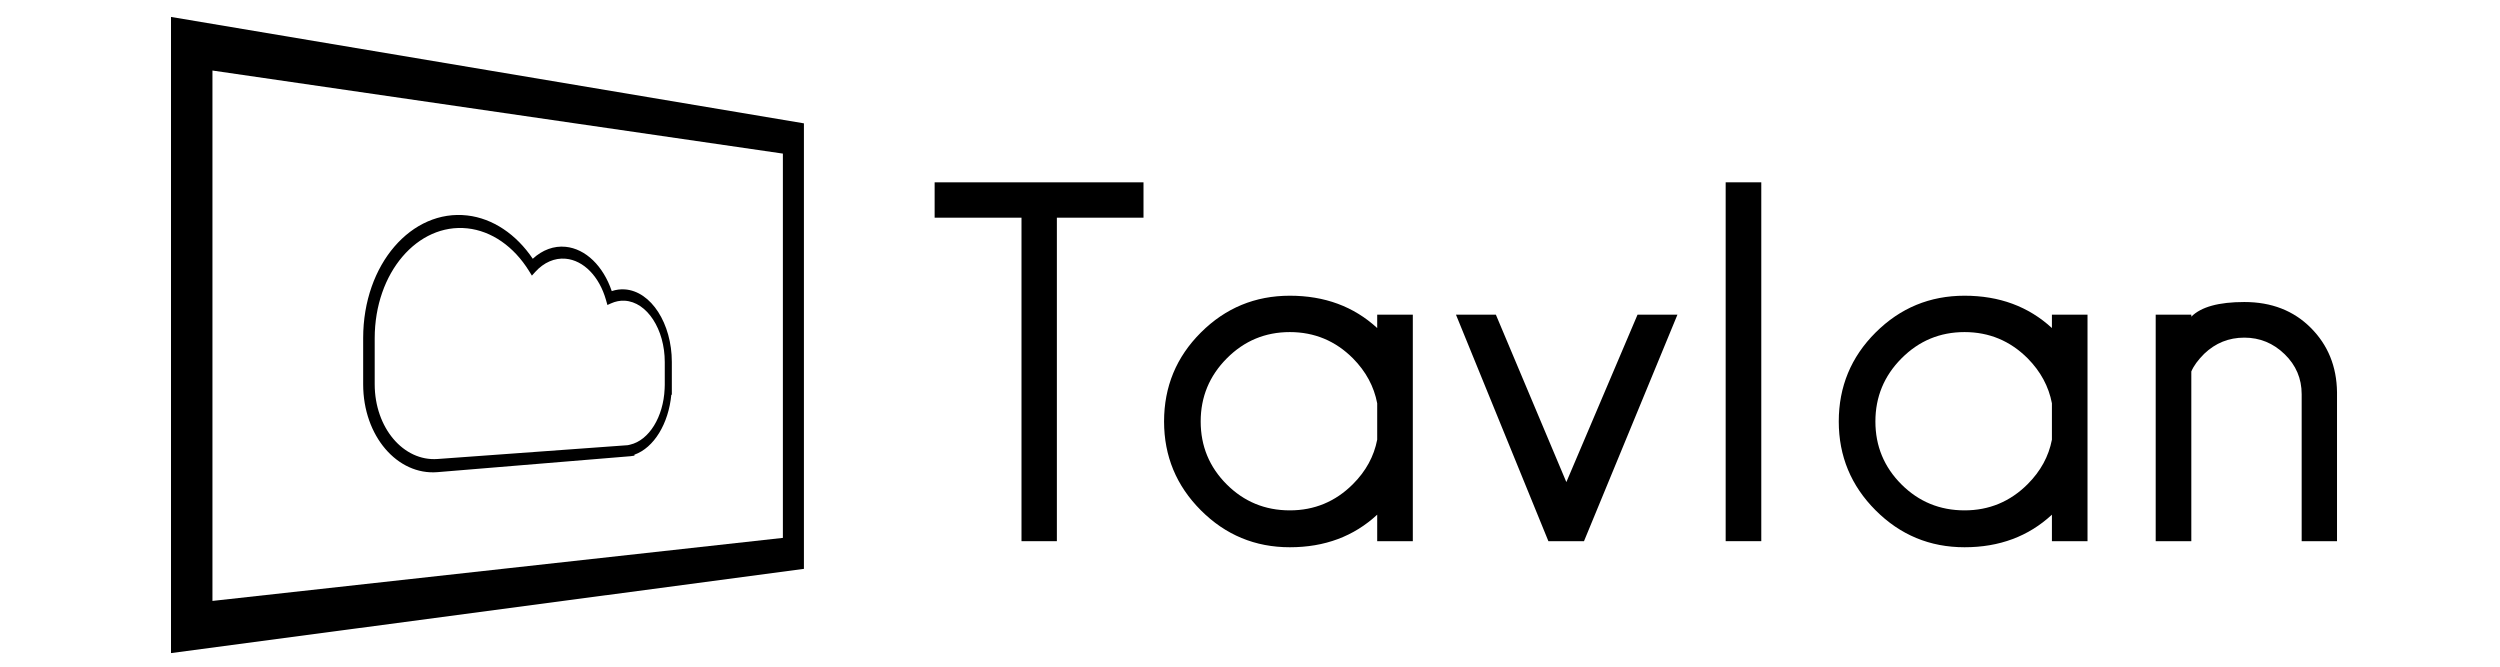
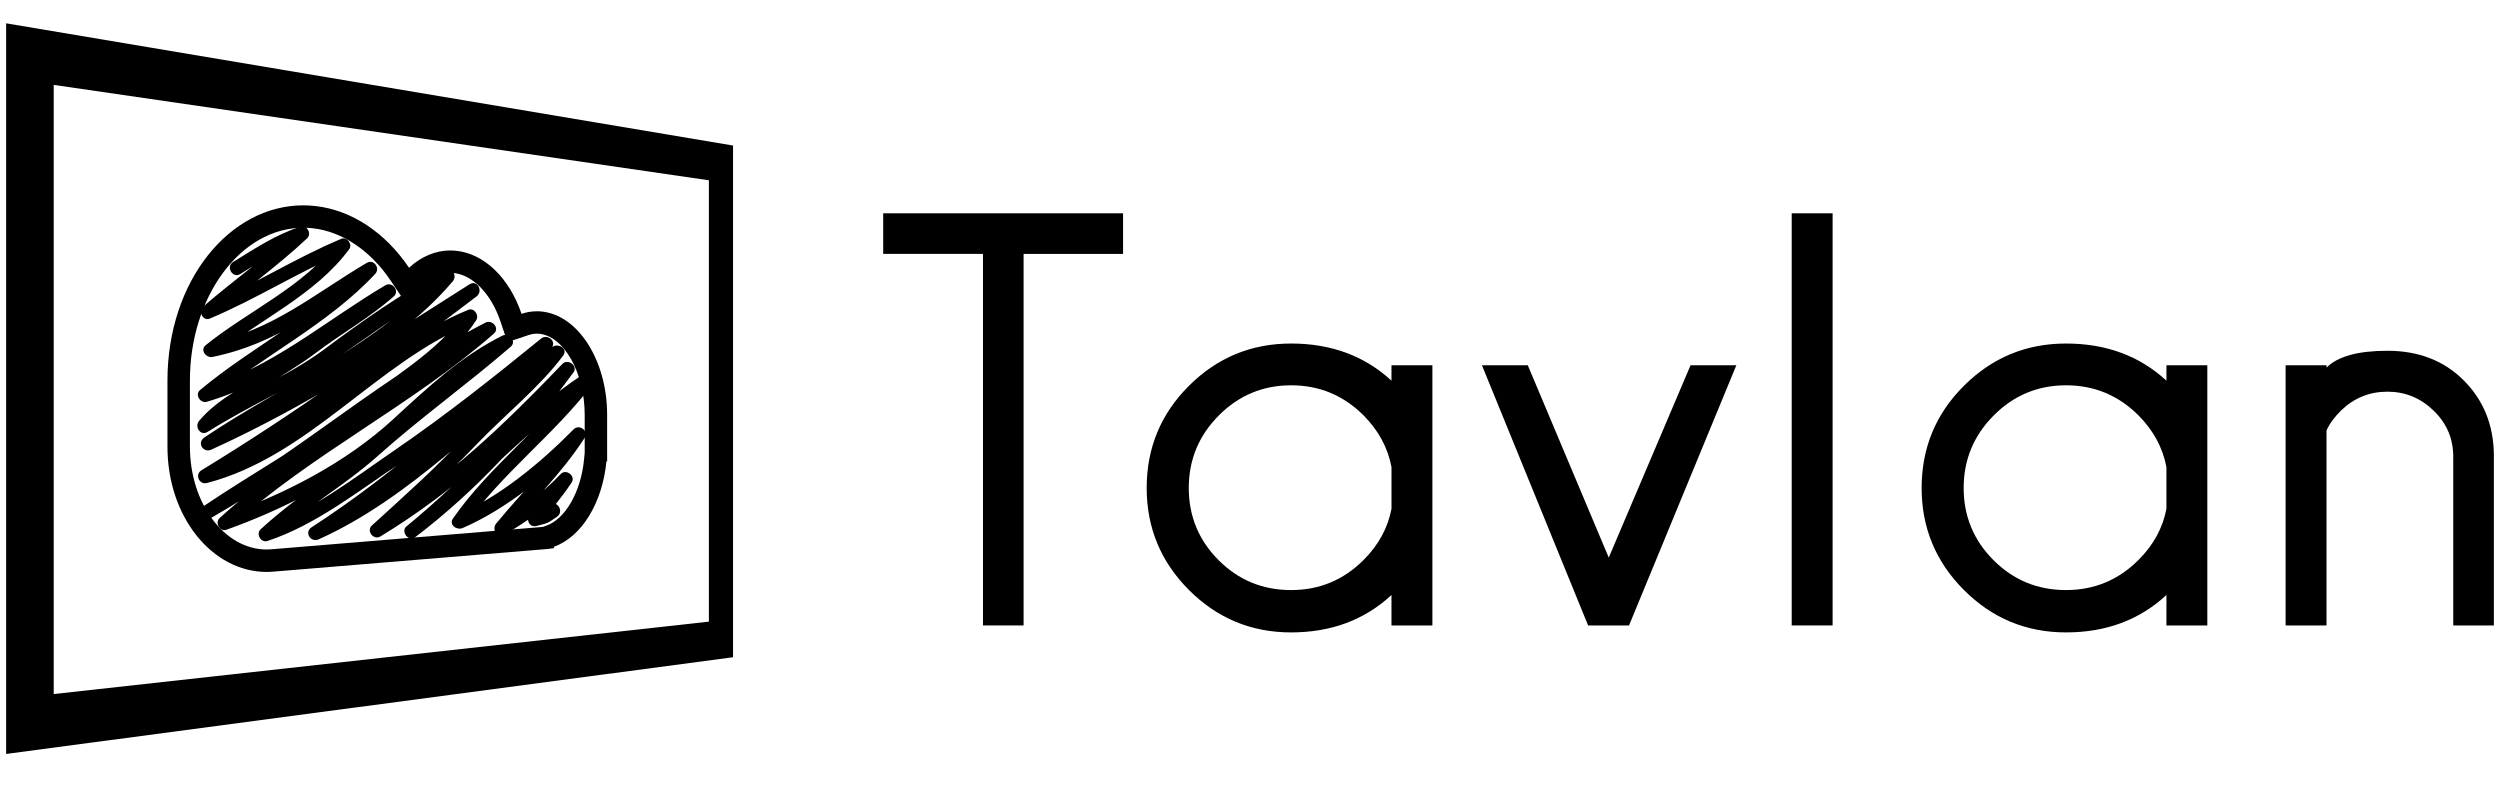
- <svg xmlns="http://www.w3.org/2000/svg" class="logo" version="1.1" id="Layer_1" x="0px" y="0px" width="150px" height="40px" viewBox="0 0 150 40" enable-background="new 0 0 150 40" xml:space="preserve">
+ <svg xmlns="http://www.w3.org/2000/svg" version="1.1" class="logo-fill" id="logo-svg" x="0px" y="0px" width="110px" height="35px" viewBox="0 0 110 35" enable-background="new 0 0 110 35" xml:space="preserve">
  <g>
    <g>
-       <path class="logo-fill" d="M48.234,34.132L10.26,39.185V1.016l37.975,6.385V34.132z M12.747,36.055l34.226-3.782V9.216L12.747,4.232    V36.055z" />
+       <path d="M32.254,28.918L0.27,33.174V1.026l31.984,5.378V28.918z M2.364,30.538l28.827-3.186V7.933L2.364,3.735V30.538z" />
    </g>
    <g>
-       <g>
-         <path class="logo-fill" d="M37.827,27.373L26.25,28.329c-2.398,0.198-4.46-2.161-4.46-5.27v-2.771c0-4.455,2.924-7.743,6.248-7.36     c1.53,0.176,2.937,1.127,3.928,2.598c0.581-0.535,1.271-0.787,1.969-0.718c1.207,0.119,2.261,1.156,2.77,2.658     c0.257-0.086,0.517-0.12,0.775-0.103c1.59,0.104,2.83,2.057,2.83,4.356v1.966l-0.031-0.002c-0.164,1.738-1.041,3.183-2.214,3.598     l0.001,0.057L37.827,27.373z M28.038,13.701c-2.967-0.312-5.556,2.639-5.556,6.601v2.748c0,2.627,1.734,4.638,3.768,4.49     l11.419-0.829l0.134-0.031c1.142-0.261,2.001-1.667,2.075-3.348l0.008-0.234l0-1.376c0-1.955-1.057-3.604-2.405-3.679     c-0.276-0.016-0.554,0.039-0.826,0.162l-0.21,0.095l-0.086-0.303c-0.398-1.403-1.34-2.378-2.423-2.474     c-0.656-0.058-1.305,0.221-1.82,0.791l-0.202,0.223l-0.177-0.286C30.833,14.792,29.494,13.854,28.038,13.701z" />
-       </g>
+       <path d="M13.345,10.021c0.145,0,0.292,0.008,0.436,0.025c1.281,0.148,2.519,0.981,3.398,2.286l0.642,0.952l0.845-0.779    c0.354-0.327,0.753-0.5,1.152-0.5c0.047,0,0.093,0.003,0.139,0.007c0.842,0.083,1.649,0.912,2.056,2.111l0.315,0.931l0.932-0.312    c0.121-0.041,0.243-0.061,0.363-0.061c0.023,0,0.046,0.001,0.069,0.002c1.103,0.073,2.035,1.706,2.035,3.566v1.663l-0.028,0.296    c-0.135,1.422-0.817,2.623-1.659,2.921l-0.151,0.054l-11.943,0.985c-0.071,0.007-0.142,0.01-0.212,0.01    c-1.863,0-3.378-2.033-3.378-4.53v-2.894C8.354,13.042,10.593,10.021,13.345,10.021 M13.345,9.035    c-3.239,0-5.977,3.313-5.977,7.719v2.894c0,3.12,1.988,5.517,4.365,5.517c0.097,0,0.195-0.004,0.294-0.013l12.093-0.998    l0.251-0.035l-0.002-0.06c1.226-0.433,2.141-1.942,2.313-3.758l0.032,0.002V18.25c0-2.401-1.295-4.44-2.957-4.55    c-0.045-0.002-0.089-0.004-0.134-0.004c-0.225,0-0.451,0.037-0.676,0.112c-0.532-1.569-1.633-2.652-2.893-2.776    c-0.079-0.008-0.158-0.012-0.236-0.012c-0.647,0-1.281,0.263-1.821,0.761c-1.036-1.537-2.506-2.529-4.104-2.714    C13.71,9.046,13.527,9.035,13.345,9.035L13.345,9.035z" />
    </g>
  </g>
  <g>
-     <path class="logo-fill" d="M63.412,13.061v19.41h-2.122v-19.41h-5.212v-2.121H68.61v2.121H63.412z" />
-     <path class="logo-fill" d="M84.769,32.471h-2.137V30.88c-1.404,1.303-3.152,1.955-5.243,1.955c-2.081,0-3.859-0.738-5.333-2.213   c-1.475-1.475-2.212-3.253-2.212-5.333c0-2.091,0.737-3.872,2.212-5.341c1.475-1.47,3.252-2.205,5.333-2.205   c2.091,0,3.839,0.647,5.243,1.94v-0.803h2.137V32.471z M82.632,26.38v-2.182c-0.192-1.011-0.677-1.909-1.455-2.697   c-1.05-1.051-2.313-1.576-3.788-1.576c-1.475,0-2.734,0.525-3.78,1.576c-1.045,1.051-1.568,2.313-1.568,3.788   s0.52,2.732,1.56,3.773c1.041,1.04,2.303,1.56,3.788,1.56c1.475,0,2.738-0.525,3.788-1.575   C81.955,28.269,82.439,27.38,82.632,26.38z" />
-     <path class="logo-fill" d="M100.647,18.879L95.04,32.471h-2.136l-5.546-13.591h2.394l4.229,10.046l4.271-10.046H100.647z" />
-     <path class="logo-fill" d="M105.677,10.939v21.531h-2.137V10.939H105.677z" />
-     <path class="logo-fill" d="M125.251,32.471h-2.136V30.88c-1.404,1.303-3.152,1.955-5.243,1.955c-2.08,0-3.858-0.738-5.333-2.213   s-2.213-3.253-2.213-5.333c0-2.091,0.738-3.872,2.213-5.341c1.475-1.47,3.253-2.205,5.333-2.205c2.091,0,3.839,0.647,5.243,1.94   v-0.803h2.136V32.471z M123.115,26.38v-2.182c-0.192-1.011-0.677-1.909-1.455-2.697c-1.051-1.051-2.313-1.576-3.788-1.576   s-2.734,0.525-3.78,1.576s-1.568,2.313-1.568,3.788s0.521,2.732,1.561,3.773c1.041,1.04,2.304,1.56,3.788,1.56   c1.475,0,2.737-0.525,3.788-1.575C122.438,28.269,122.923,27.38,123.115,26.38z" />
-     <path class="logo-fill" d="M131.479,22.289v10.182h-2.137V18.879h2.137V19c0.585-0.586,1.646-0.879,3.181-0.879   c1.626,0,2.955,0.515,3.985,1.546c1.03,1.03,1.556,2.318,1.576,3.864v8.939H138.1v-8.818c0-0.939-0.341-1.74-1.022-2.401   c-0.683-0.662-1.488-0.993-2.418-0.993s-1.732,0.323-2.408,0.969C131.877,21.602,131.619,21.955,131.479,22.289z" />
+     <path d="M45.038,11.171V27.52h-1.787V11.171h-4.39V9.385h10.554v1.787H45.038z" />
+     <path d="M63.025,27.52h-1.8v-1.34c-1.183,1.097-2.654,1.646-4.416,1.646c-1.752,0-3.25-0.621-4.492-1.863s-1.863-2.74-1.863-4.492   c0-1.762,0.621-3.262,1.863-4.499c1.242-1.238,2.74-1.857,4.492-1.857c1.762,0,3.233,0.545,4.416,1.634v-0.676h1.8V27.52z    M61.226,22.389v-1.837c-0.161-0.852-0.57-1.608-1.225-2.271c-0.885-0.885-1.949-1.328-3.191-1.328s-2.303,0.443-3.184,1.328   c-0.88,0.885-1.32,1.947-1.32,3.19c0,1.242,0.438,2.301,1.314,3.178c0.875,0.877,1.939,1.314,3.19,1.314   c1.242,0,2.307-0.442,3.191-1.327C60.655,23.98,61.064,23.231,61.226,22.389z" />
+     <path d="M76.399,16.072L71.677,27.52h-1.8l-4.671-11.447h2.017l3.562,8.461l3.599-8.461H76.399z" />
+     <path d="M80.635,9.385V27.52h-1.8V9.385H80.635z" />
+     <path d="M97.122,27.52h-1.799v-1.34c-1.183,1.097-2.655,1.646-4.416,1.646c-1.753,0-3.25-0.621-4.492-1.863   s-1.863-2.74-1.863-4.492c0-1.762,0.621-3.262,1.863-4.499c1.242-1.238,2.739-1.857,4.492-1.857c1.761,0,3.233,0.545,4.416,1.634   v-0.676h1.799V27.52z M95.323,22.389v-1.837c-0.162-0.852-0.57-1.608-1.226-2.271c-0.885-0.885-1.948-1.328-3.19-1.328   s-2.304,0.443-3.185,1.328c-0.88,0.885-1.321,1.947-1.321,3.19c0,1.242,0.439,2.301,1.315,3.178c0.877,0.877,1.94,1.314,3.19,1.314   c1.242,0,2.306-0.442,3.19-1.327C94.753,23.98,95.161,23.231,95.323,22.389z" />
+     <path d="M102.367,18.943v8.576h-1.8V16.072h1.8v0.102c0.493-0.493,1.386-0.74,2.68-0.74c1.369,0,2.488,0.434,3.356,1.302   c0.868,0.868,1.31,1.953,1.327,3.255v7.529h-1.787v-7.428c0-0.791-0.287-1.465-0.861-2.022c-0.575-0.557-1.253-0.836-2.035-0.836   c-0.783,0-1.46,0.272-2.029,0.816C102.703,18.364,102.485,18.662,102.367,18.943z" />
+   </g>
+   <g>
+     <path d="M10.572,12.057c0.926-0.572,1.746-1.139,2.802-1.49c-0.099-0.171-0.2-0.343-0.3-0.515c-1.312,1.237-2.79,2.271-4.15,3.453   c-0.224,0.194,0.014,0.634,0.3,0.515c2.048-0.854,3.911-2.064,5.959-2.918c-0.116-0.151-0.232-0.302-0.348-0.452   c-1.428,1.941-3.933,3.039-5.787,4.54c-0.26,0.211,0.027,0.571,0.299,0.516c2.893-0.589,4.667-2.163,7.102-3.607   c-0.125-0.161-0.249-0.323-0.374-0.484c-2.073,2.227-4.956,3.611-7.274,5.548c-0.243,0.203,0.017,0.598,0.3,0.515   c3.068-0.9,5.458-2.992,8.169-4.593c-0.124-0.162-0.249-0.323-0.373-0.484c-1.421,1.264-3.166,2.299-4.697,3.436   c-1.148,0.853-2.507,1.375-3.44,2.482c-0.215,0.256,0.06,0.682,0.374,0.484c1.77-1.114,3.69-1.949,5.441-3.095   c1.785-1.17,3.396-2.454,5.285-3.48c-0.124-0.161-0.249-0.322-0.374-0.484c-2.699,3.196-7.079,4.992-10.499,7.308   c-0.333,0.227-0.048,0.696,0.311,0.532c4.161-1.889,7.822-4.293,11.671-6.739c-0.103-0.177-0.207-0.355-0.311-0.532   c-3.794,2.897-7.726,5.701-11.794,8.179c-0.3,0.182-0.104,0.651,0.237,0.562c4.509-1.173,7.48-5.327,11.671-7.027   c-0.117-0.151-0.233-0.302-0.349-0.453c-1.037,1.631-3.422,3.02-4.959,4.204c-2.049,1.581-4.336,2.829-6.478,4.275   c-0.327,0.22-0.038,0.731,0.311,0.531c4.285-2.445,7.977-5.788,12.37-8.054c-0.125-0.162-0.249-0.323-0.373-0.484   c-3.635,3.182-8.047,5.298-11.63,8.547c-0.223,0.203,0.009,0.621,0.3,0.516c2.331-0.835,4.489-1.943,6.503-3.391   c2.065-1.483,3.626-3.453,5.94-4.613c-0.125-0.161-0.25-0.323-0.374-0.484c-1.713,1.482-3.576,2.738-5.256,4.265   c-1.673,1.522-3.67,2.689-5.306,4.2c-0.224,0.207,0.007,0.613,0.3,0.516c2.146-0.708,4.02-2.22,5.892-3.453   c2.299-1.516,4.44-3.273,6.573-5.009c-0.145-0.146-0.291-0.291-0.436-0.436c-3.157,2.961-6.452,5.942-10.088,8.295   c-0.34,0.22-0.046,0.691,0.311,0.531c4.019-1.801,7.283-5.323,10.707-8.021c-0.162-0.124-0.323-0.249-0.485-0.374   c-1.003,1.345-2.515,2.461-3.65,3.719c-1.309,1.448-2.793,2.751-4.232,4.068c-0.26,0.237,0.076,0.664,0.374,0.483   c3.307-2.009,5.774-4.38,8.446-7.158c-0.161-0.125-0.323-0.249-0.484-0.374c-1.946,2.651-4.131,5.044-6.753,7.04   c0.125,0.161,0.25,0.322,0.374,0.484c2.595-2.124,4.871-4.757,7.664-6.609c-0.141-0.141-0.281-0.281-0.422-0.422   c-1.689,2.237-4.05,3.975-5.63,6.246c-0.197,0.284,0.171,0.53,0.422,0.422c1.952-0.842,3.838-2.408,5.323-3.91   c-0.162-0.125-0.323-0.249-0.484-0.374c-0.994,1.541-2.227,2.699-3.363,4.088c-0.211,0.259,0.054,0.675,0.374,0.484   c1.077-0.639,2.044-1.309,2.898-2.227c-0.162-0.124-0.323-0.249-0.484-0.373c-0.425,0.576-0.861,1.145-1.308,1.705   c-0.18,0.228-0.023,0.602,0.3,0.515c0.546-0.147,0.439-0.093,0.896-0.401c0.327-0.222,0.019-0.755-0.311-0.532   c-0.25,0.113-0.499,0.227-0.748,0.339c0.099,0.172,0.2,0.344,0.299,0.515c0.483-0.613,0.974-1.178,1.405-1.829   c0.194-0.293-0.247-0.628-0.485-0.373c-0.813,0.875-1.753,1.525-2.773,2.13c0.125,0.161,0.249,0.322,0.374,0.484   c1.169-1.431,2.445-2.641,3.46-4.213c0.191-0.299-0.241-0.621-0.485-0.374c-1.476,1.493-3.264,2.979-5.198,3.814   c0.141,0.142,0.281,0.281,0.422,0.422c1.574-2.264,3.946-4.016,5.63-6.247c0.188-0.249-0.175-0.586-0.422-0.421   c-2.846,1.89-5.146,4.543-7.789,6.705c-0.27,0.222,0.096,0.696,0.374,0.484c2.706-2.06,4.965-4.526,6.974-7.261   c0.209-0.287-0.247-0.621-0.485-0.373c-2.616,2.72-5.069,5.086-8.321,7.062c0.125,0.16,0.249,0.322,0.374,0.482   c1.445-1.322,2.875-2.655,4.233-4.068c1.212-1.261,2.708-2.451,3.747-3.842c0.228-0.305-0.234-0.571-0.484-0.374   c-3.362,2.649-6.652,6.165-10.581,7.925c0.104,0.177,0.208,0.354,0.311,0.531c3.696-2.391,7.007-5.383,10.213-8.39   c0.295-0.277-0.134-0.682-0.436-0.436c-2.098,1.708-4.214,3.386-6.447,4.913c-1.776,1.215-3.689,2.713-5.746,3.392   c0.1,0.172,0.2,0.343,0.3,0.515c1.436-1.326,3.234-2.34,4.711-3.659c1.889-1.688,3.938-3.153,5.851-4.807   c0.278-0.241-0.076-0.633-0.374-0.484c-1.837,0.921-3.287,2.284-4.788,3.666C15.18,20.394,12.5,21.745,9.8,22.713   c0.1,0.171,0.2,0.344,0.3,0.516c3.582-3.25,7.994-5.366,11.63-8.549c0.274-0.24-0.075-0.638-0.374-0.483   c-4.394,2.267-8.085,5.61-12.37,8.055c0.104,0.177,0.208,0.354,0.311,0.531c2.374-1.602,4.853-3.021,7.125-4.772   c1.51-1.166,3.487-2.281,4.534-3.927c0.136-0.213-0.092-0.556-0.348-0.453c-4.184,1.697-7.172,5.857-11.671,7.027   c0.079,0.188,0.158,0.377,0.237,0.564c4.092-2.491,7.981-5.267,11.794-8.179c0.306-0.234,0.034-0.751-0.311-0.532   c-3.85,2.446-7.511,4.851-11.671,6.739c0.104,0.178,0.208,0.355,0.311,0.532c3.47-2.35,7.878-4.153,10.624-7.404   c0.222-0.263-0.055-0.658-0.374-0.484c-1.886,1.026-3.569,2.198-5.285,3.48c-1.665,1.244-3.684,1.99-5.441,3.096   c0.124,0.161,0.249,0.322,0.374,0.484c1.165-1.383,3.243-2.32,4.7-3.425c1.125-0.853,2.383-1.556,3.437-2.493   c0.266-0.237-0.077-0.66-0.374-0.484c-2.663,1.572-5.005,3.646-8.022,4.531c0.1,0.172,0.2,0.343,0.3,0.516   c2.325-1.943,5.195-3.315,7.274-5.549c0.235-0.252-0.066-0.667-0.374-0.483C13.77,12.969,12,14.537,9.184,15.11   c0.099,0.172,0.2,0.343,0.3,0.515c1.915-1.55,4.399-2.648,5.884-4.665c0.153-0.209-0.104-0.555-0.348-0.453   c-2.048,0.854-3.911,2.064-5.959,2.918c0.1,0.172,0.2,0.343,0.3,0.515c1.36-1.182,2.838-2.215,4.15-3.452   c0.221-0.208-0.005-0.613-0.3-0.515c-1.09,0.362-1.973,0.949-2.95,1.552C9.922,11.733,10.231,12.266,10.572,12.057L10.572,12.057z" />
  </g>
</svg>
